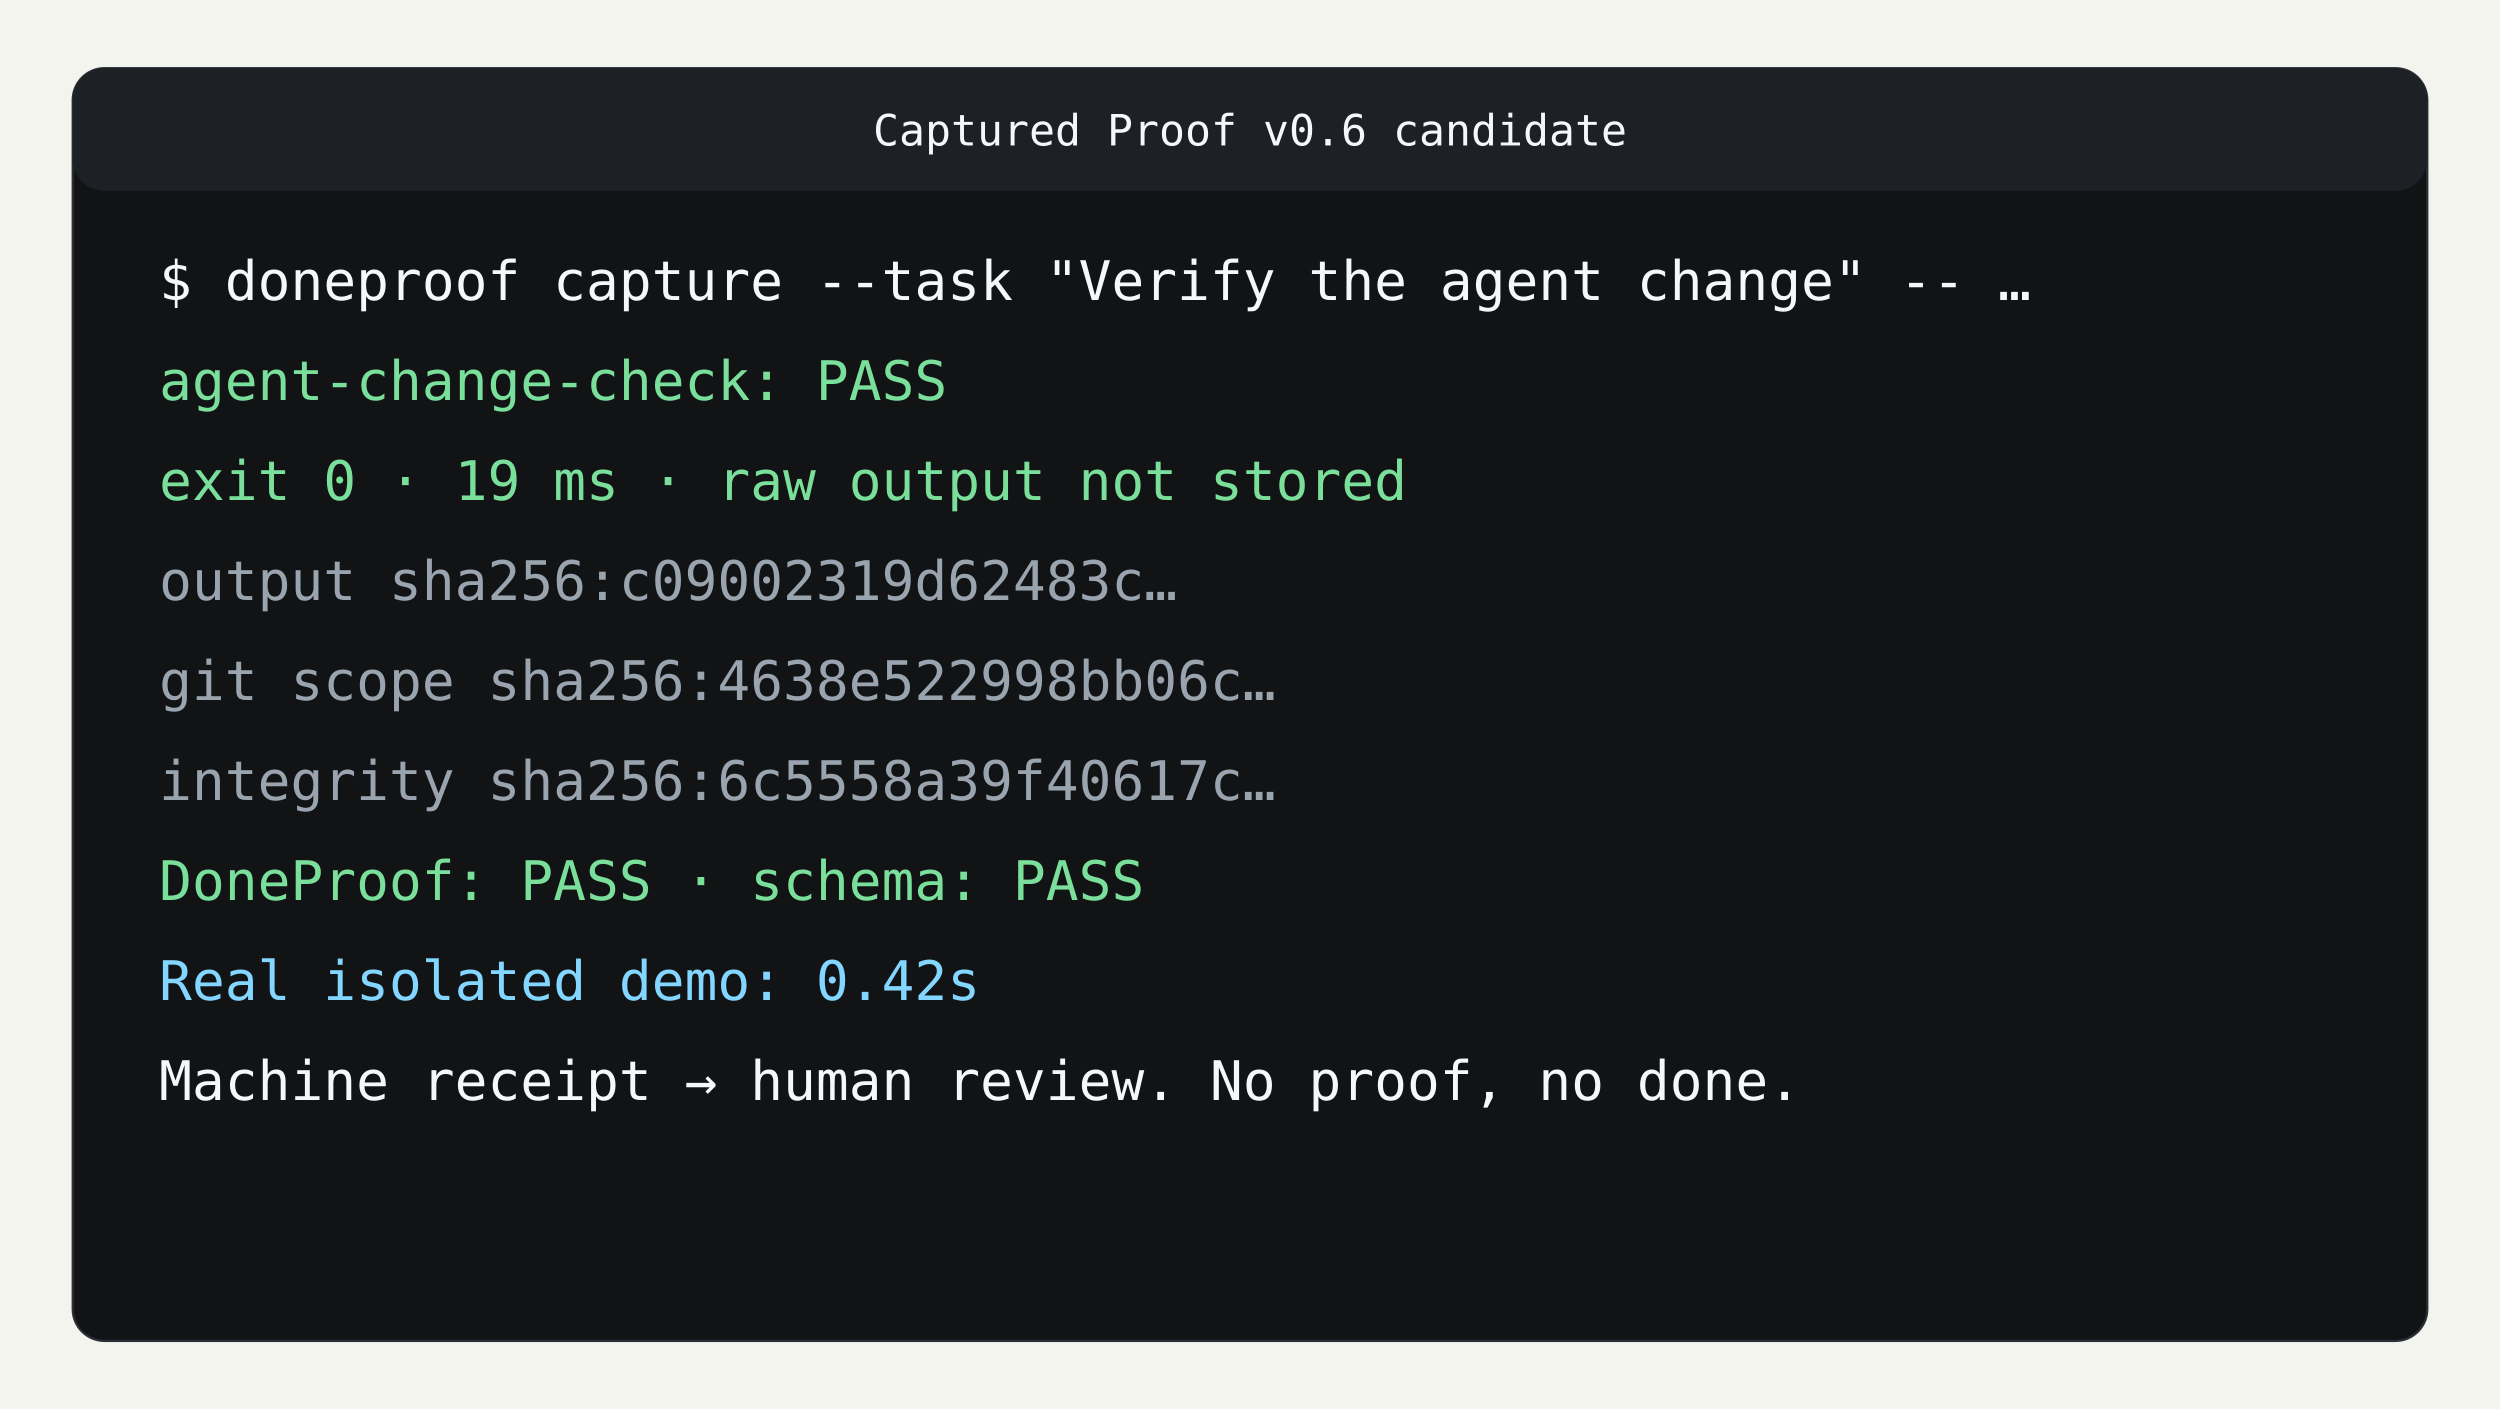
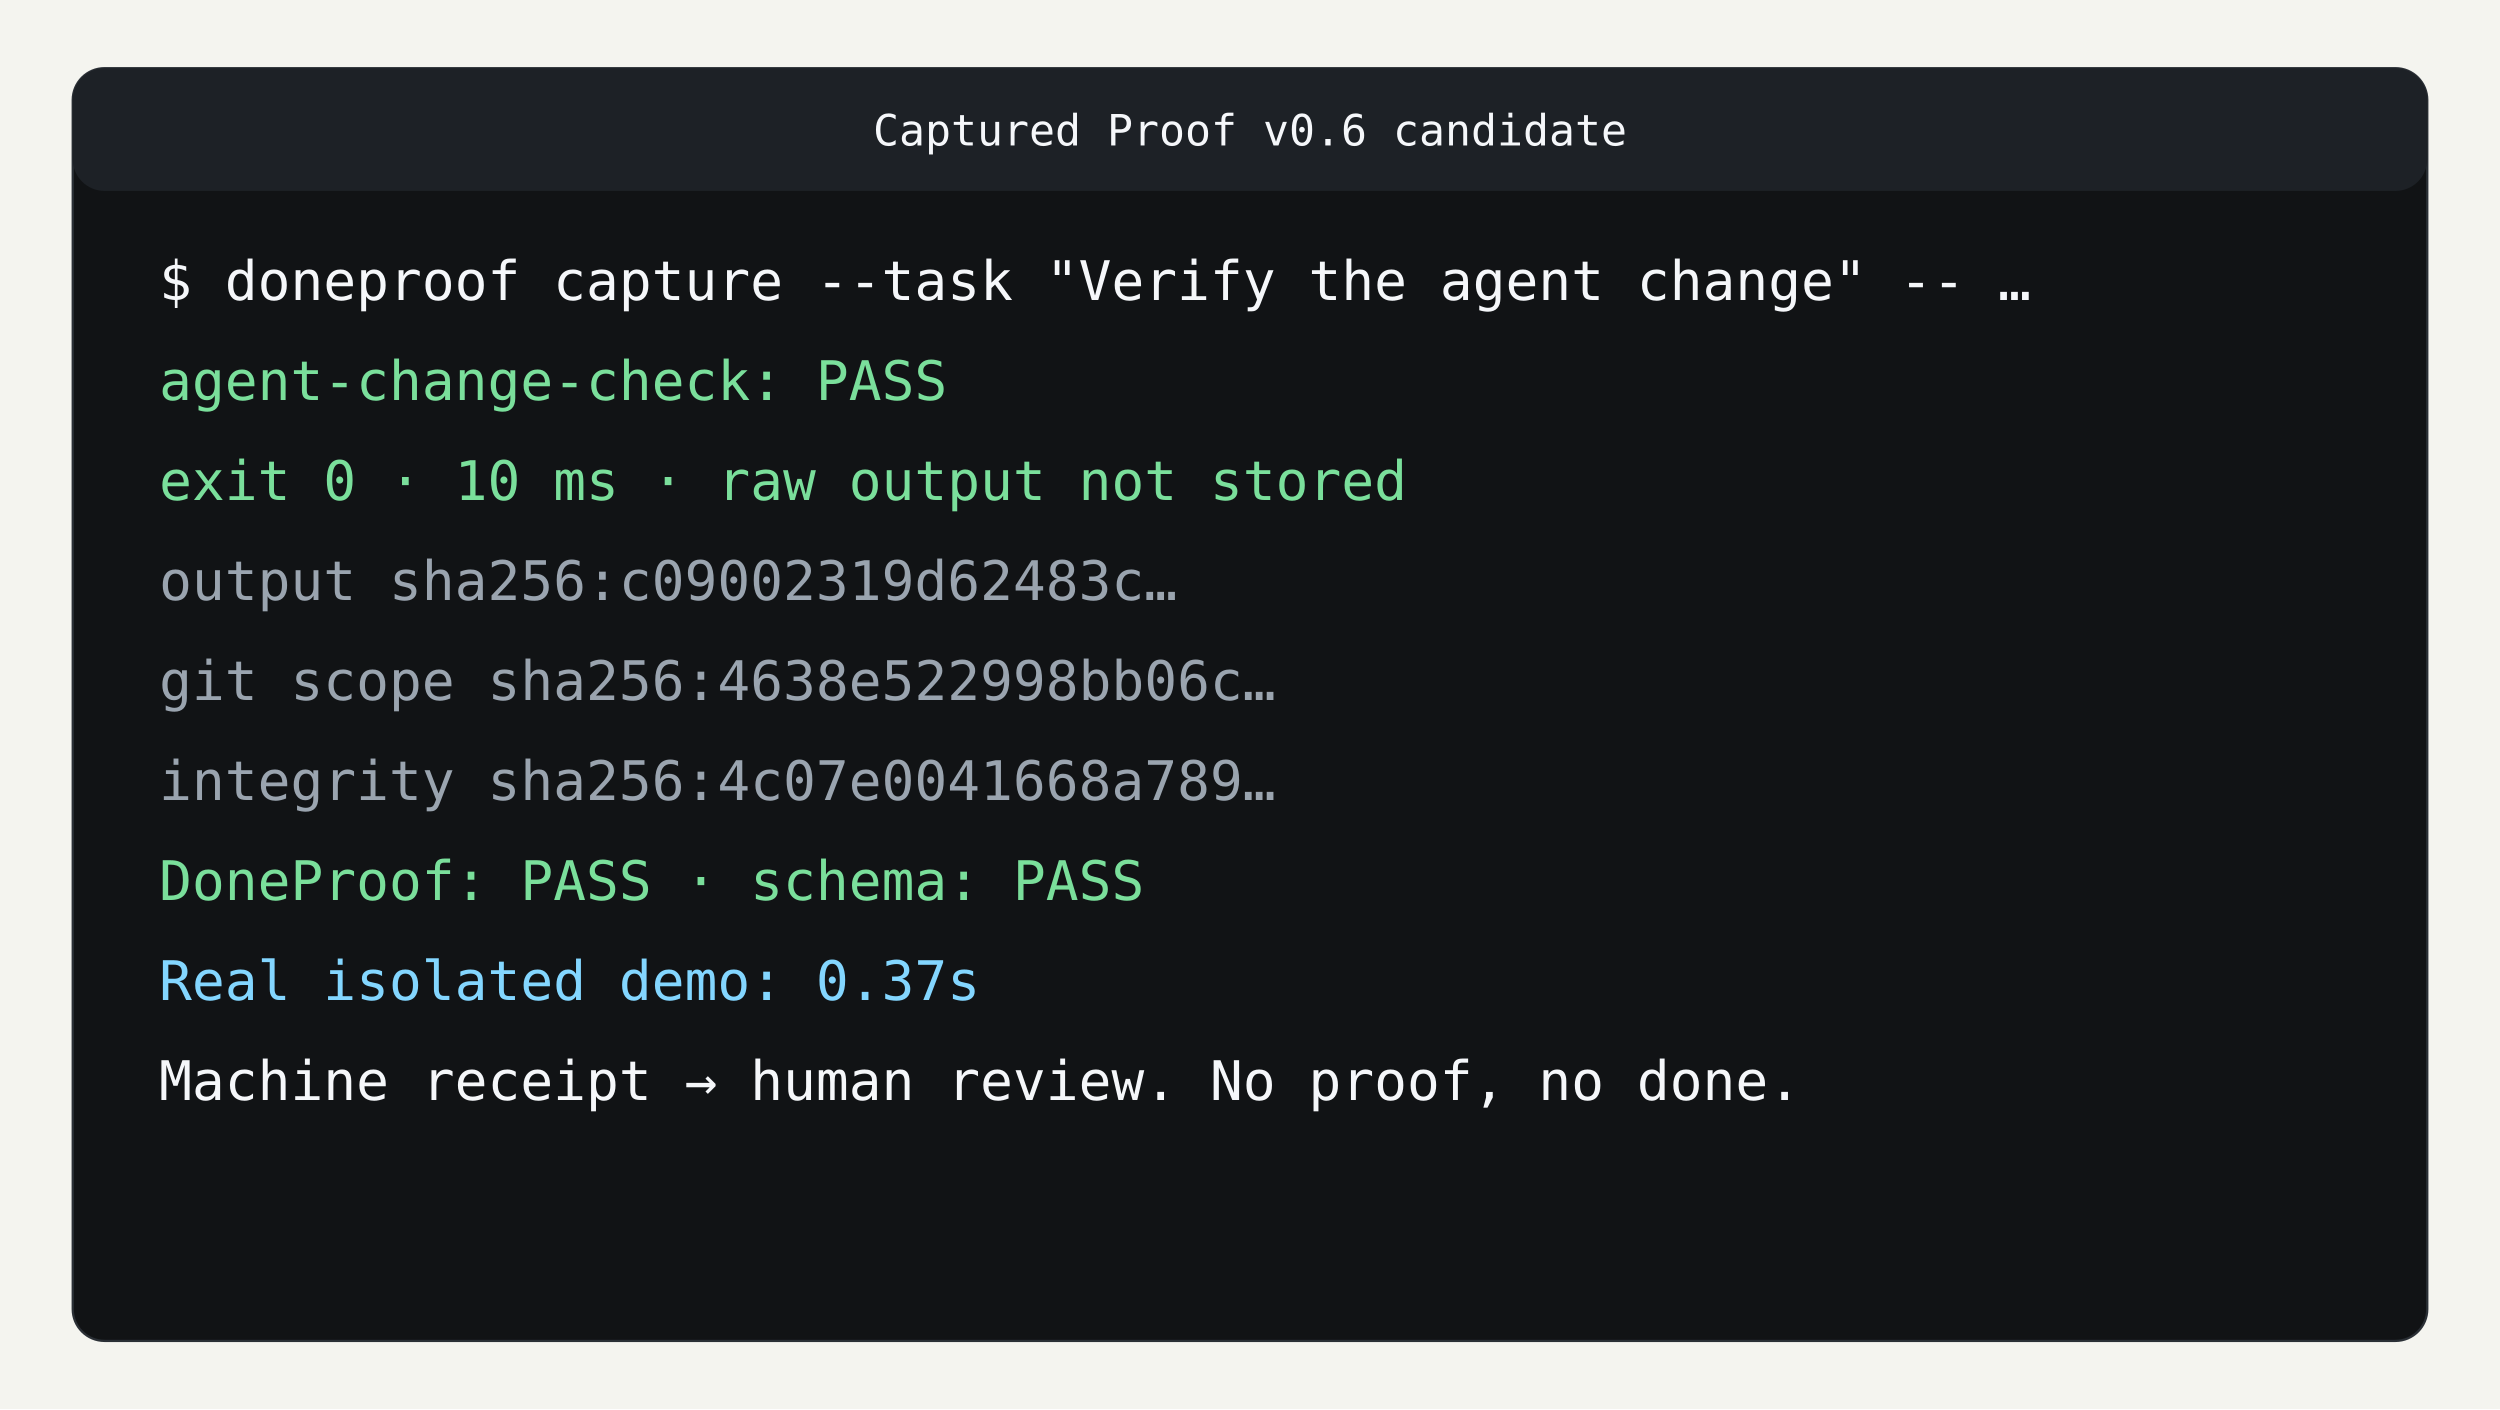
<svg xmlns="http://www.w3.org/2000/svg" width="1100" height="620" viewBox="0 0 1100 620" role="img" aria-label="DoneProof Captured Proof demonstration">
  <rect width="1100" height="620" fill="#f4f4ef" />
  <rect x="32" y="30" width="1036" height="560" rx="14" fill="#111315" stroke="#2a2f35" />
  <rect x="32" y="30" width="1036" height="54" rx="14" fill="#1d2126" />
  <text x="550" y="64" text-anchor="middle" fill="#f5f7fa" font-family="ui-monospace, SFMono-Regular, Menlo, monospace" font-size="19">Captured Proof v0.6 candidate</text>
  <text x="70" y="132" fill="#f5f7fa" font-family="ui-monospace, SFMono-Regular, Menlo, monospace" font-size="24">$ doneproof capture --task "Verify the agent change" -- …</text>
  <text x="70" y="176" fill="#7adf9b" font-family="ui-monospace, SFMono-Regular, Menlo, monospace" font-size="24">agent-change-check: PASS</text>
-   <text x="70" y="220" fill="#7adf9b" font-family="ui-monospace, SFMono-Regular, Menlo, monospace" font-size="24">exit 0 · 19 ms · raw output not stored</text>
+   <text x="70" y="220" fill="#7adf9b" font-family="ui-monospace, SFMono-Regular, Menlo, monospace" font-size="24">exit 0 · 10 ms · raw output not stored</text>
  <text x="70" y="264" fill="#9aa4af" font-family="ui-monospace, SFMono-Regular, Menlo, monospace" font-size="24">output    sha256:c09002319d62483c…</text>
  <text x="70" y="308" fill="#9aa4af" font-family="ui-monospace, SFMono-Regular, Menlo, monospace" font-size="24">git scope  sha256:4638e522998bb06c…</text>
-   <text x="70" y="352" fill="#9aa4af" font-family="ui-monospace, SFMono-Regular, Menlo, monospace" font-size="24">integrity  sha256:6c5558a39f40617c…</text>
+   <text x="70" y="352" fill="#9aa4af" font-family="ui-monospace, SFMono-Regular, Menlo, monospace" font-size="24">integrity  sha256:4c07e0041668a789…</text>
  <text x="70" y="396" fill="#7adf9b" font-family="ui-monospace, SFMono-Regular, Menlo, monospace" font-size="24">DoneProof: PASS · schema: PASS</text>
-   <text x="70" y="440" fill="#83d6ff" font-family="ui-monospace, SFMono-Regular, Menlo, monospace" font-size="24">Real isolated demo: 0.42s</text>
+   <text x="70" y="440" fill="#83d6ff" font-family="ui-monospace, SFMono-Regular, Menlo, monospace" font-size="24">Real isolated demo: 0.37s</text>
  <text x="70" y="484" fill="#f5f7fa" font-family="ui-monospace, SFMono-Regular, Menlo, monospace" font-size="24">Machine receipt → human review. No proof, no done.</text>
</svg>
